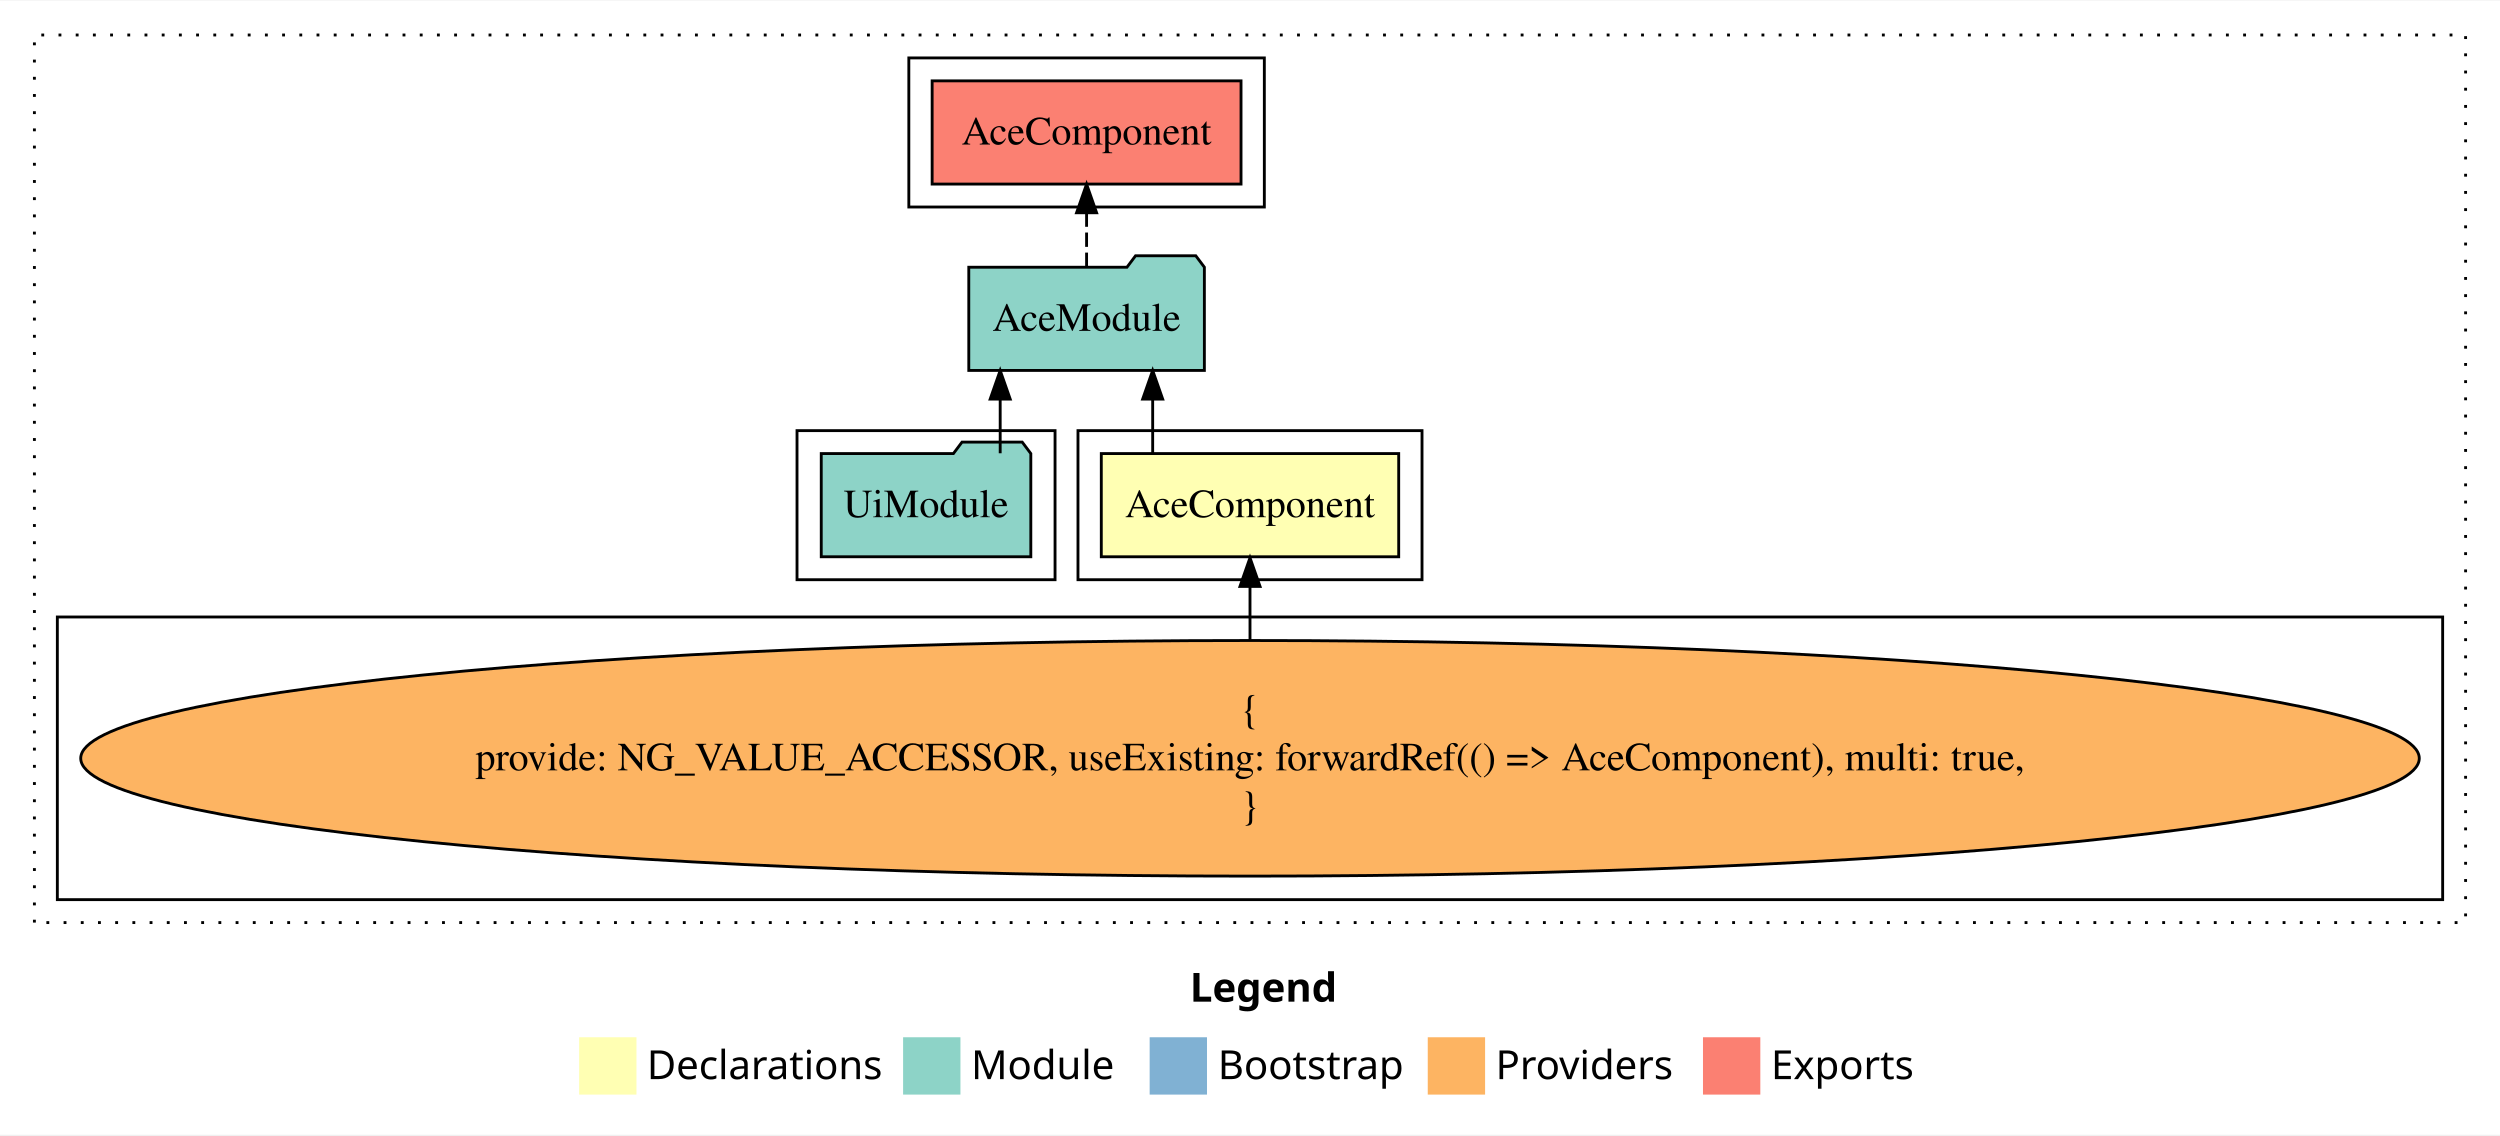
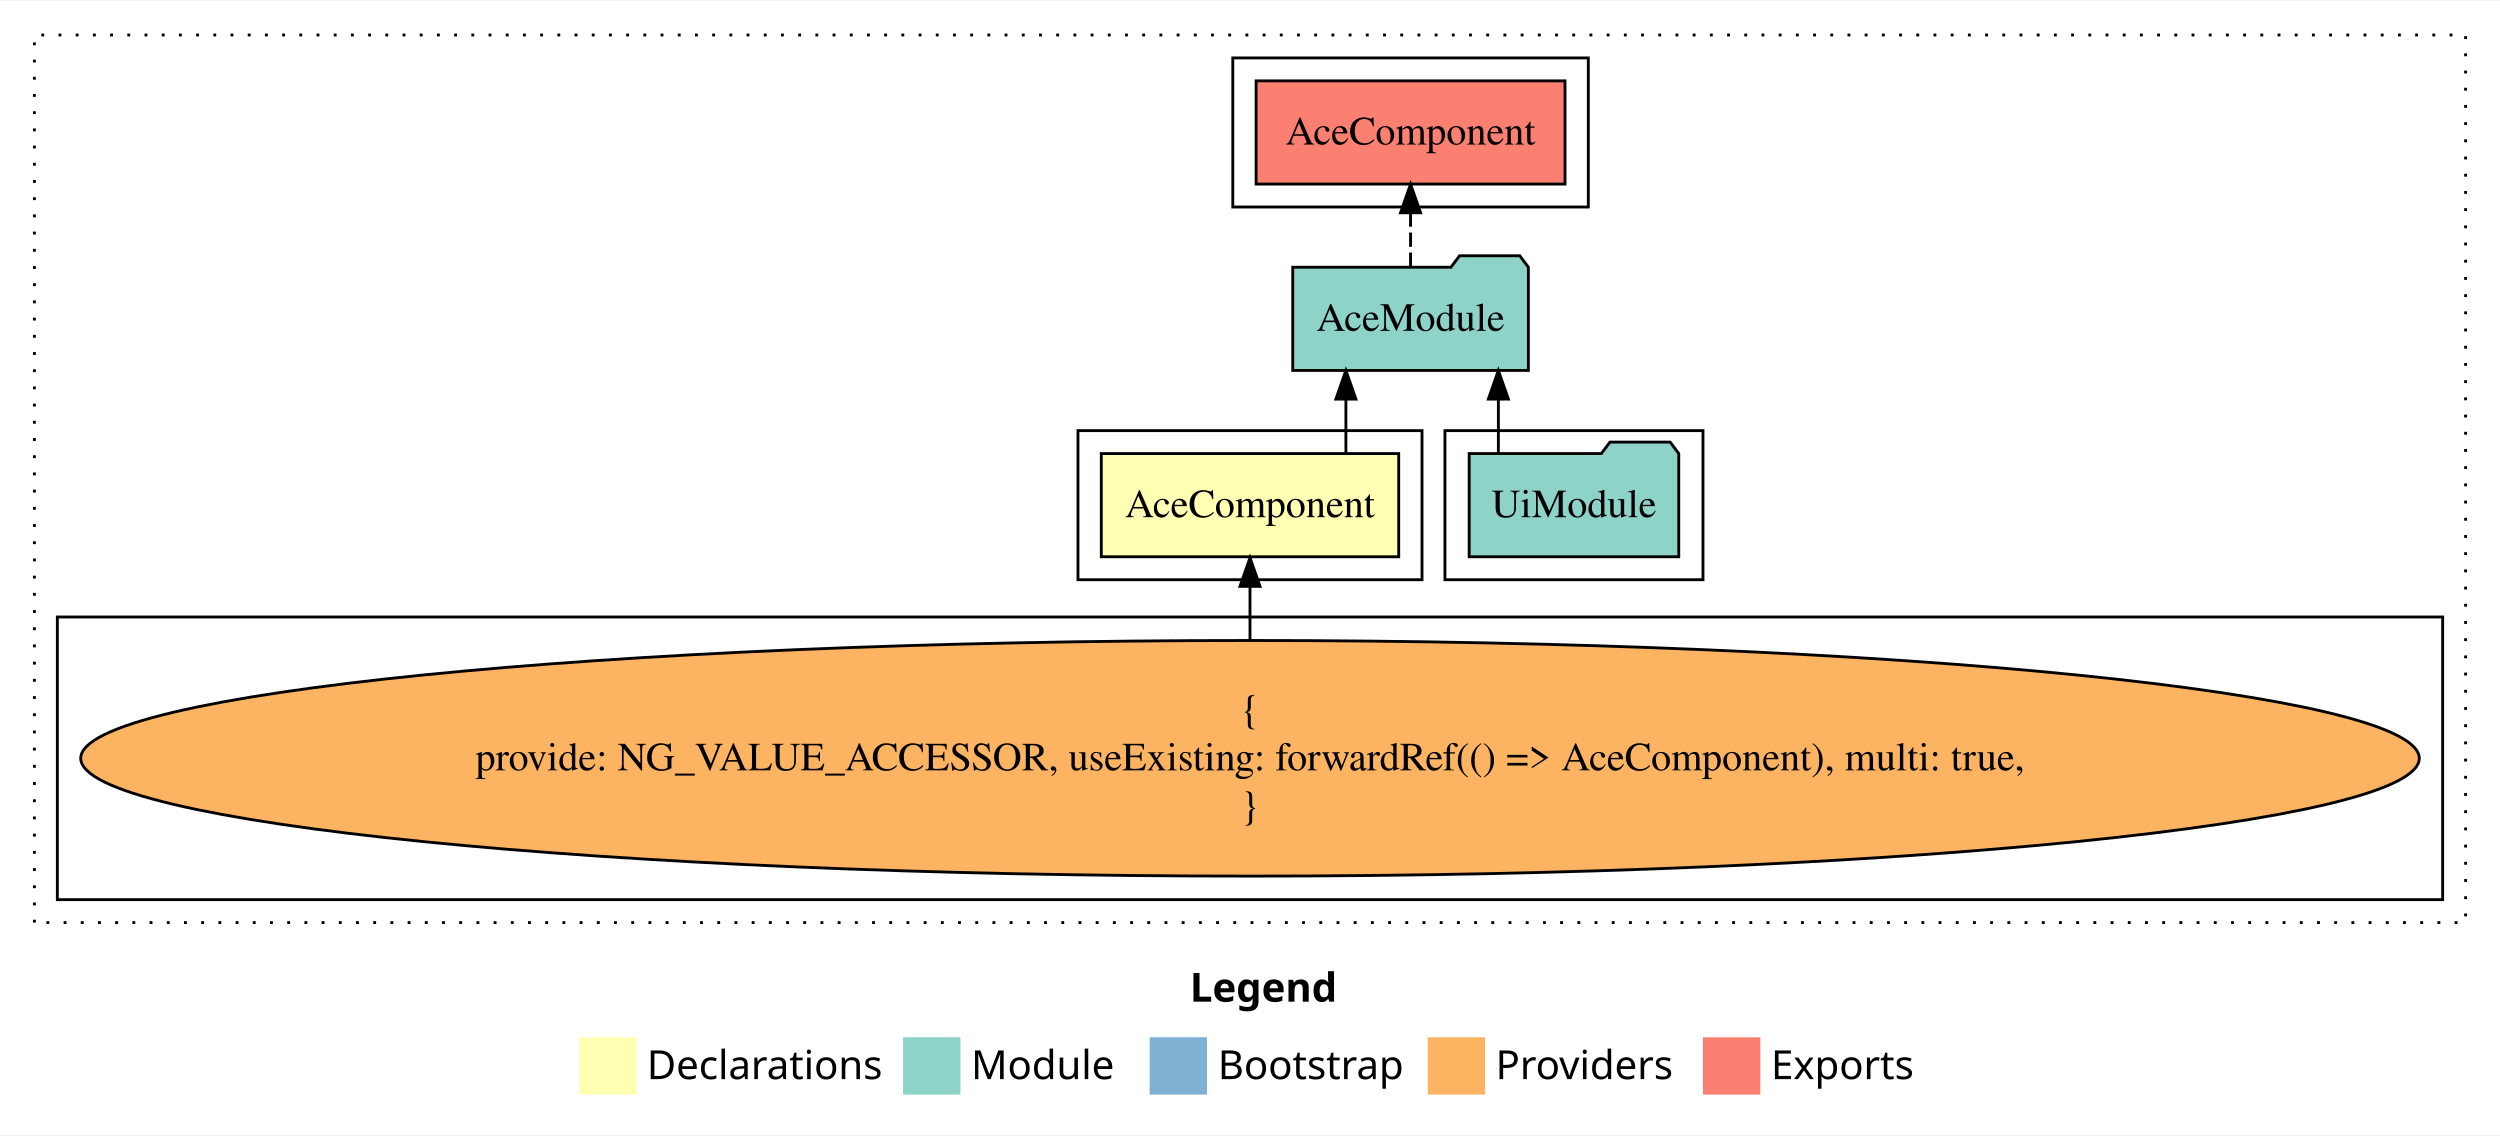
<svg xmlns="http://www.w3.org/2000/svg" width="872pt" height="396pt" viewBox="0.00 0.00 872.00 395.59">
-   <g id="graph0" class="graph" transform="scale(1 1) rotate(0) translate(4 391.5901)">
-     <polygon fill="#ffffff" stroke="transparent" points="-4,4 -4,-391.59 868,-391.59 868,4 -4,4" />
-     <text text-anchor="start" x="411.009" y="-42.4" font-family="sans-serif" font-weight="bold" font-size="14.00" fill="#000000">Legend</text>
+   <g id="graph0" class="graph" transform="scale(1 1) rotate(0) translate(4 391.59)">
+     <polygon fill="white" stroke="transparent" points="-4,4 -4,-391.59 868,-391.59 868,4 -4,4" />
+     <text text-anchor="start" x="411.01" y="-42.4" font-family="sans-serif" font-weight="bold" font-size="14.00">Legend</text>
    <polygon fill="#ffffb3" stroke="transparent" points="198,-10 198,-30 218,-30 218,-10 198,-10" />
-     <text text-anchor="start" x="221.629" y="-15.4" font-family="sans-serif" font-size="14.00" fill="#000000">  Declarations</text>
+     <text text-anchor="start" x="221.63" y="-15.4" font-family="sans-serif" font-size="14.00">  Declarations</text>
    <polygon fill="#8dd3c7" stroke="transparent" points="311,-10 311,-30 331,-30 331,-10 311,-10" />
-     <text text-anchor="start" x="334.725" y="-15.4" font-family="sans-serif" font-size="14.00" fill="#000000">  Module</text>
+     <text text-anchor="start" x="334.73" y="-15.4" font-family="sans-serif" font-size="14.00">  Module</text>
    <polygon fill="#80b1d3" stroke="transparent" points="397,-10 397,-30 417,-30 417,-10 397,-10" />
-     <text text-anchor="start" x="420.781" y="-15.4" font-family="sans-serif" font-size="14.00" fill="#000000">  Bootstrap</text>
+     <text text-anchor="start" x="420.78" y="-15.4" font-family="sans-serif" font-size="14.00">  Bootstrap</text>
    <polygon fill="#fdb462" stroke="transparent" points="494,-10 494,-30 514,-30 514,-10 494,-10" />
-     <text text-anchor="start" x="517.673" y="-15.4" font-family="sans-serif" font-size="14.00" fill="#000000">  Providers</text>
+     <text text-anchor="start" x="517.67" y="-15.4" font-family="sans-serif" font-size="14.00">  Providers</text>
    <polygon fill="#fb8072" stroke="transparent" points="590,-10 590,-30 610,-30 610,-10 590,-10" />
-     <text text-anchor="start" x="613.726" y="-15.4" font-family="sans-serif" font-size="14.00" fill="#000000">  Exports</text>
+     <text text-anchor="start" x="613.73" y="-15.4" font-family="sans-serif" font-size="14.00">  Exports</text>
    <g id="clust1" class="cluster">
-       <polygon fill="none" stroke="#000000" stroke-dasharray="1,5" points="8,-70 8,-379.59 856,-379.59 856,-70 8,-70" />
+       <polygon fill="none" stroke="black" stroke-dasharray="1,5" points="8,-70 8,-379.59 856,-379.59 856,-70 8,-70" />
+     </g>
+     <g id="clust4" class="cluster">
+       <polygon fill="none" stroke="black" points="500,-189.59 500,-241.59 590,-241.59 590,-189.59 500,-189.59" />
    </g>
    <g id="clust2" class="cluster">
-       <polygon fill="none" stroke="#000000" points="372,-189.59 372,-241.59 492,-241.59 492,-189.59 372,-189.59" />
+       <polygon fill="none" stroke="black" points="372,-189.59 372,-241.59 492,-241.59 492,-189.59 372,-189.59" />
    </g>
    <g id="clust3" class="cluster">
-       <polygon fill="none" stroke="#000000" points="16,-78 16,-176.59 848,-176.59 848,-78 16,-78" />
-     </g>
-     <g id="clust4" class="cluster">
-       <polygon fill="none" stroke="#000000" points="274,-189.59 274,-241.59 364,-241.59 364,-189.59 274,-189.59" />
+       <polygon fill="none" stroke="black" points="16,-78 16,-176.59 848,-176.59 848,-78 16,-78" />
    </g>
    <g id="clust5" class="cluster">
-       <polygon fill="none" stroke="#000000" points="313,-319.59 313,-371.59 437,-371.59 437,-319.59 313,-319.59" />
+       <polygon fill="none" stroke="black" points="426,-319.59 426,-371.59 550,-371.59 550,-319.59 426,-319.59" />
    </g>
    <g id="node1" class="node">
-       <polygon fill="#ffffb3" stroke="#000000" points="483.868,-233.59 380.132,-233.59 380.132,-197.59 483.868,-197.59 483.868,-233.59" />
-       <text text-anchor="middle" x="432" y="-211.39" font-family="Times,serif" font-size="14.00" fill="#000000">AceComponent</text>
+       <polygon fill="#ffffb3" stroke="black" points="483.87,-233.59 380.13,-233.59 380.13,-197.59 483.87,-197.59 483.87,-233.59" />
+       <text text-anchor="middle" x="432" y="-211.39" font-family="Times,serif" font-size="14.00">AceComponent</text>
    </g>
    <g id="node2" class="node">
-       <polygon fill="#8dd3c7" stroke="#000000" points="416.086,-298.59 413.086,-302.59 392.086,-302.59 389.086,-298.59 333.914,-298.59 333.914,-262.59 416.086,-262.59 416.086,-298.59" />
-       <text text-anchor="middle" x="375" y="-276.39" font-family="Times,serif" font-size="14.00" fill="#000000">AceModule</text>
+       <polygon fill="#8dd3c7" stroke="black" points="529.09,-298.59 526.09,-302.59 505.09,-302.59 502.09,-298.59 446.91,-298.59 446.91,-262.59 529.09,-262.59 529.09,-298.59" />
+       <text text-anchor="middle" x="488" y="-276.39" font-family="Times,serif" font-size="14.00">AceModule</text>
    </g>
    <g id="edge1" class="edge">
-       <path fill="none" stroke="#000000" d="M398.054,-233.696C398.054,-233.696 398.054,-252.581 398.054,-252.581" />
-       <polygon fill="#000000" stroke="#000000" points="394.554,-252.581 398.054,-262.581 401.554,-252.581 394.554,-252.581" />
+       <path fill="none" stroke="black" d="M465.45,-233.7C465.45,-233.7 465.45,-252.58 465.45,-252.58" />
+       <polygon fill="black" stroke="black" points="461.95,-252.58 465.45,-262.58 468.95,-252.58 461.95,-252.58" />
    </g>
    <g id="node5" class="node">
-       <polygon fill="#fb8072" stroke="#000000" points="428.869,-363.59 321.131,-363.59 321.131,-327.59 428.869,-327.59 428.869,-363.59" />
-       <text text-anchor="middle" x="375" y="-341.39" font-family="Times,serif" font-size="14.00" fill="#000000">AceComponent </text>
+       <polygon fill="#fb8072" stroke="black" points="541.87,-363.59 434.13,-363.59 434.13,-327.59 541.87,-327.59 541.87,-363.59" />
+       <text text-anchor="middle" x="488" y="-341.39" font-family="Times,serif" font-size="14.00">AceComponent </text>
    </g>
    <g id="edge4" class="edge">
-       <path fill="none" stroke="#000000" stroke-dasharray="5,2" d="M375,-298.696C375,-298.696 375,-317.581 375,-317.581" />
-       <polygon fill="#000000" stroke="#000000" points="371.5,-317.581 375,-327.581 378.5,-317.581 371.5,-317.581" />
+       <path fill="none" stroke="black" stroke-dasharray="5,2" d="M488,-298.7C488,-298.7 488,-317.58 488,-317.58" />
+       <polygon fill="black" stroke="black" points="484.5,-317.58 488,-327.58 491.5,-317.58 484.5,-317.58" />
    </g>
    <g id="node3" class="node">
-       <ellipse fill="#fdb462" stroke="#000000" cx="432" cy="-127.295" rx="407.842" ry="41.091" />
-       <text text-anchor="middle" x="432" y="-139.895" font-family="Times,serif" font-size="14.00" fill="#000000">{</text>
-       <text text-anchor="middle" x="432" y="-123.095" font-family="Times,serif" font-size="14.00" fill="#000000">    provide: NG_VALUE_ACCESSOR, useExisting: forwardRef(() =&gt; AceComponent), multi: true,</text>
-       <text text-anchor="middle" x="432" y="-106.295" font-family="Times,serif" font-size="14.00" fill="#000000">}</text>
+       <ellipse fill="#fdb462" stroke="black" cx="432" cy="-127.3" rx="407.84" ry="41.09" />
+       <text text-anchor="middle" x="432" y="-139.9" font-family="Times,serif" font-size="14.00">{</text>
+       <text text-anchor="middle" x="432" y="-123.1" font-family="Times,serif" font-size="14.00">    provide: NG_VALUE_ACCESSOR, useExisting: forwardRef(() =&gt; AceComponent), multi: true,</text>
+       <text text-anchor="middle" x="432" y="-106.3" font-family="Times,serif" font-size="14.00">}</text>
    </g>
    <g id="edge2" class="edge">
-       <path fill="none" stroke="#000000" d="M432,-168.599C432,-168.599 432,-187.255 432,-187.255" />
-       <polygon fill="#000000" stroke="#000000" points="428.5,-187.255 432,-197.255 435.5,-187.255 428.5,-187.255" />
+       <path fill="none" stroke="black" d="M432,-168.6C432,-168.6 432,-187.26 432,-187.26" />
+       <polygon fill="black" stroke="black" points="428.5,-187.26 432,-197.26 435.5,-187.26 428.5,-187.26" />
    </g>
    <g id="node4" class="node">
-       <polygon fill="#8dd3c7" stroke="#000000" points="355.548,-233.59 352.548,-237.59 331.548,-237.59 328.548,-233.59 282.452,-233.59 282.452,-197.59 355.548,-197.59 355.548,-233.59" />
-       <text text-anchor="middle" x="319" y="-211.39" font-family="Times,serif" font-size="14.00" fill="#000000">UiModule</text>
+       <polygon fill="#8dd3c7" stroke="black" points="581.55,-233.59 578.55,-237.59 557.55,-237.59 554.55,-233.59 508.45,-233.59 508.45,-197.59 581.55,-197.59 581.55,-233.59" />
+       <text text-anchor="middle" x="545" y="-211.39" font-family="Times,serif" font-size="14.00">UiModule</text>
    </g>
    <g id="edge3" class="edge">
-       <path fill="none" stroke="#000000" d="M344.865,-233.696C344.865,-233.696 344.865,-252.581 344.865,-252.581" />
-       <polygon fill="#000000" stroke="#000000" points="341.365,-252.581 344.865,-262.581 348.365,-252.581 341.365,-252.581" />
+       <path fill="none" stroke="black" d="M518.63,-233.7C518.63,-233.7 518.63,-252.58 518.63,-252.58" />
+       <polygon fill="black" stroke="black" points="515.13,-252.58 518.63,-262.58 522.13,-252.58 515.13,-252.58" />
    </g>
  </g>
</svg>
